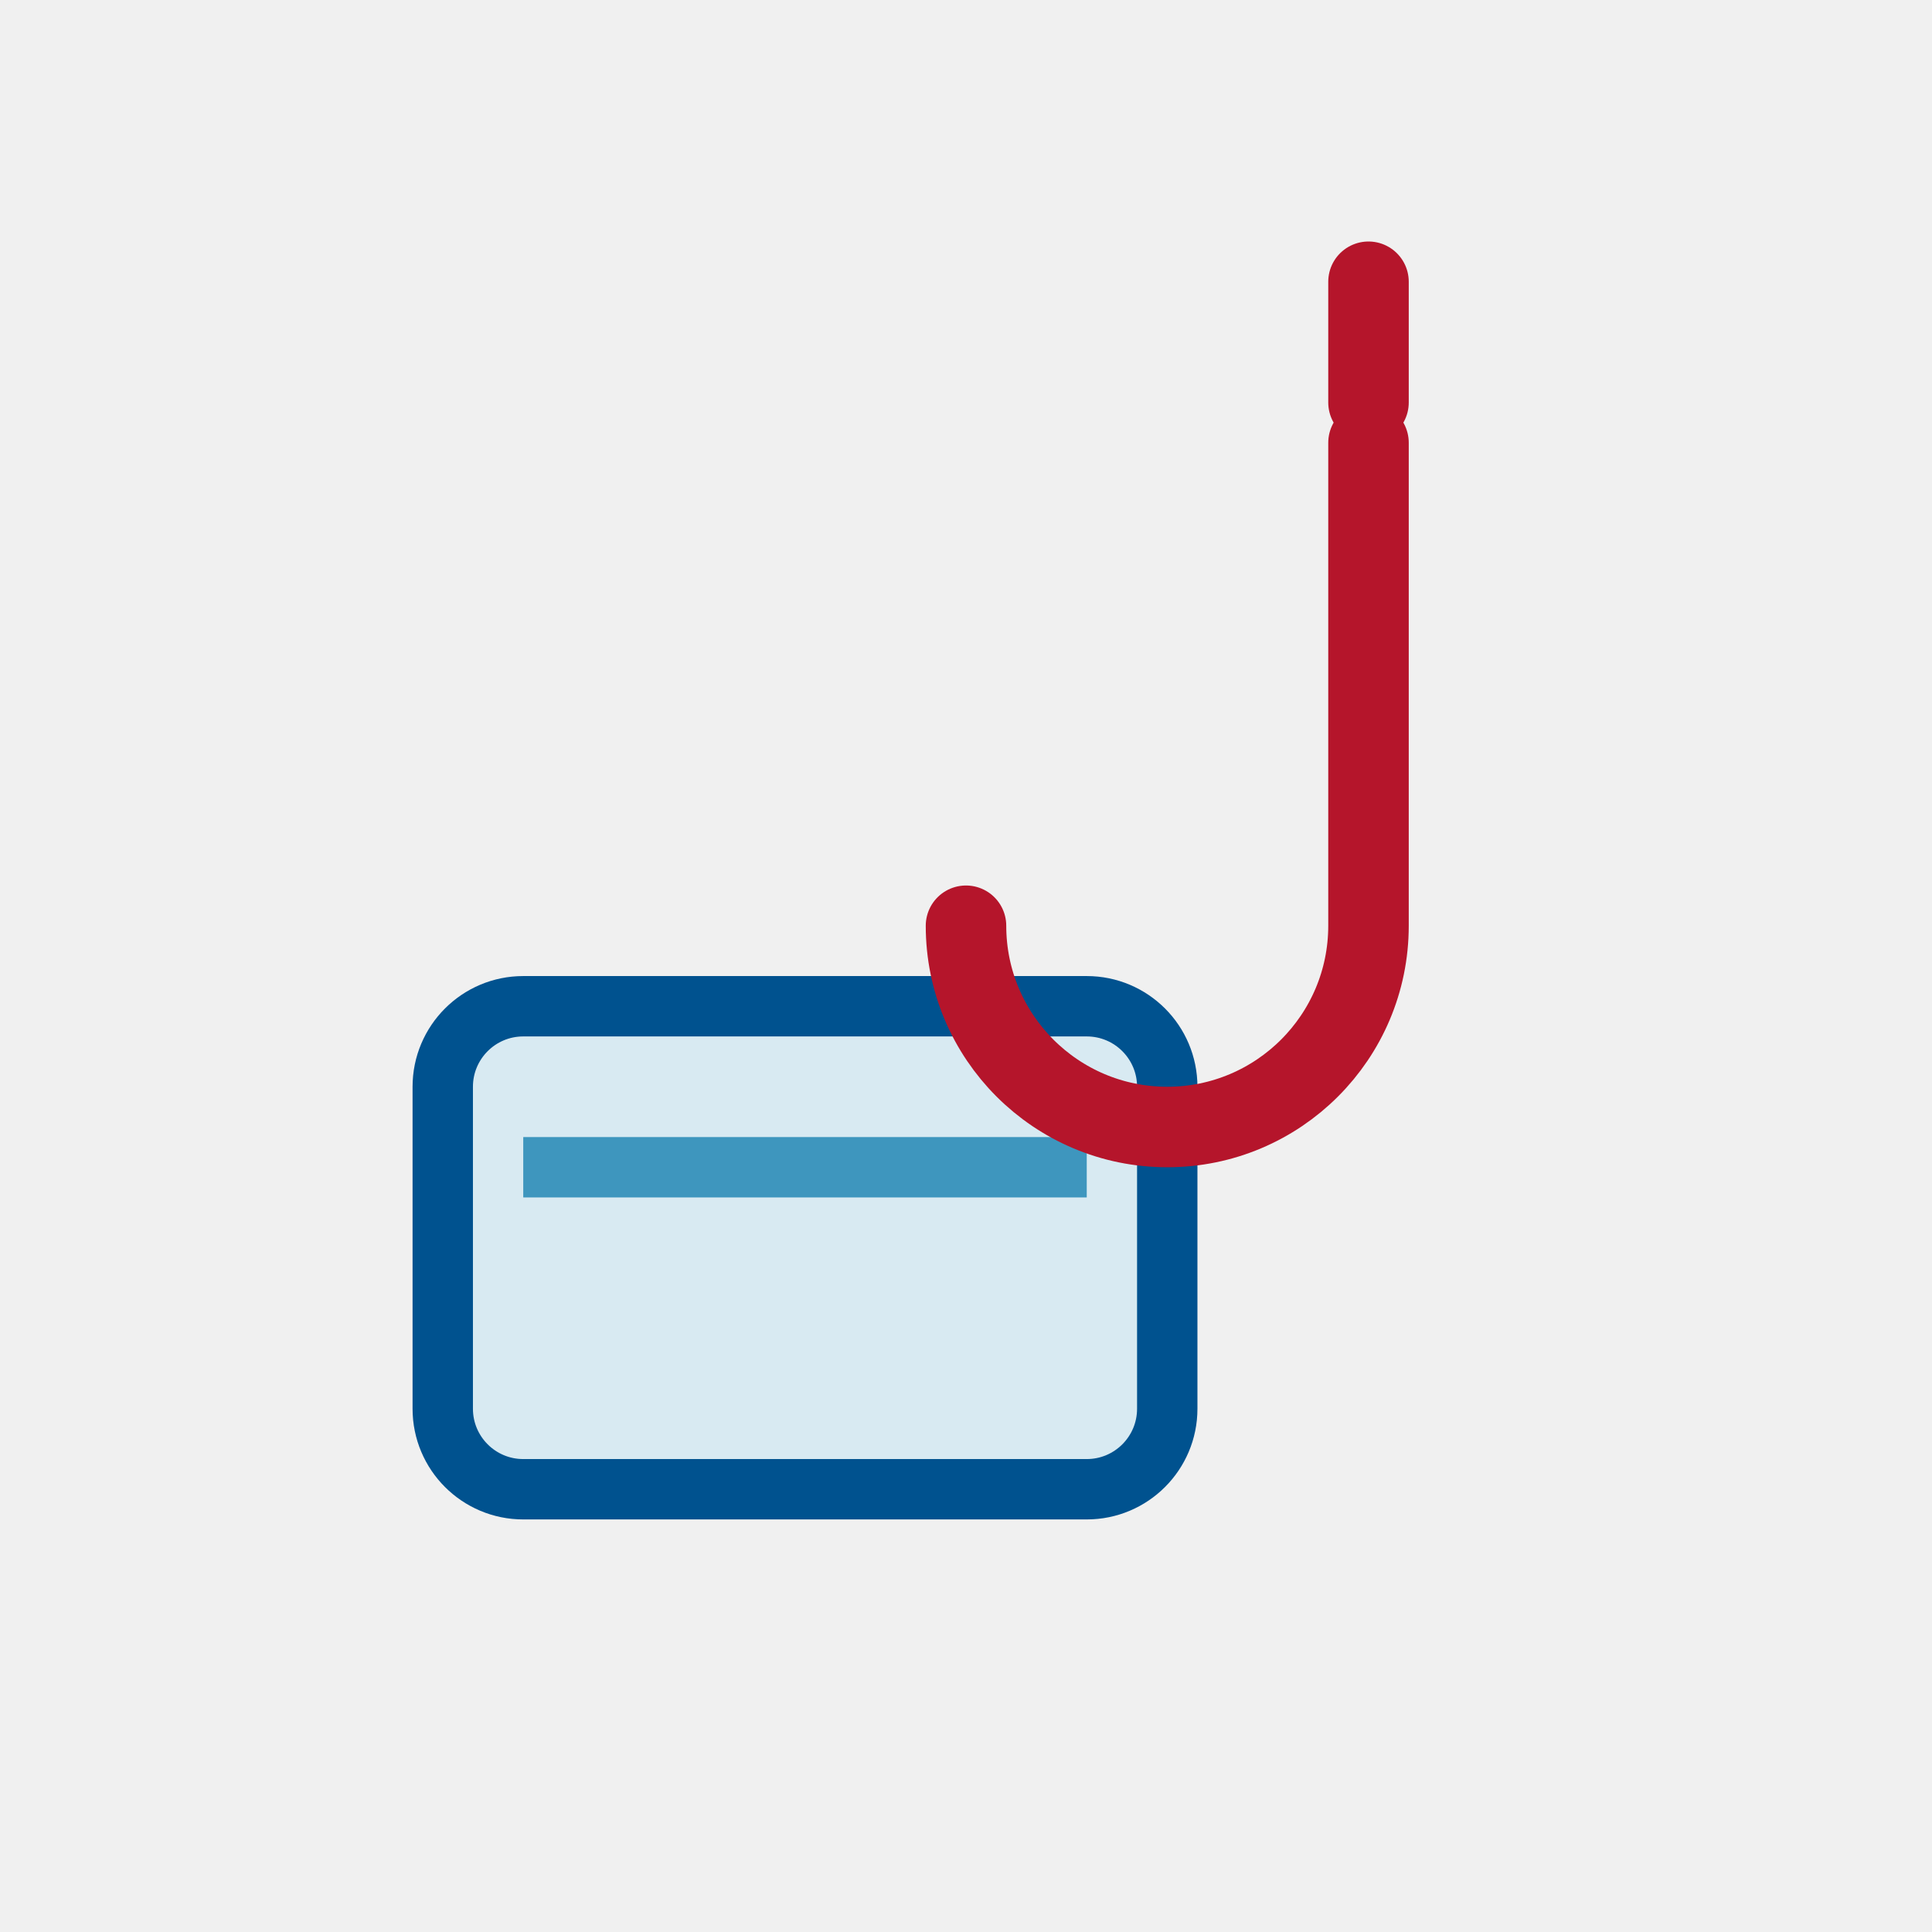
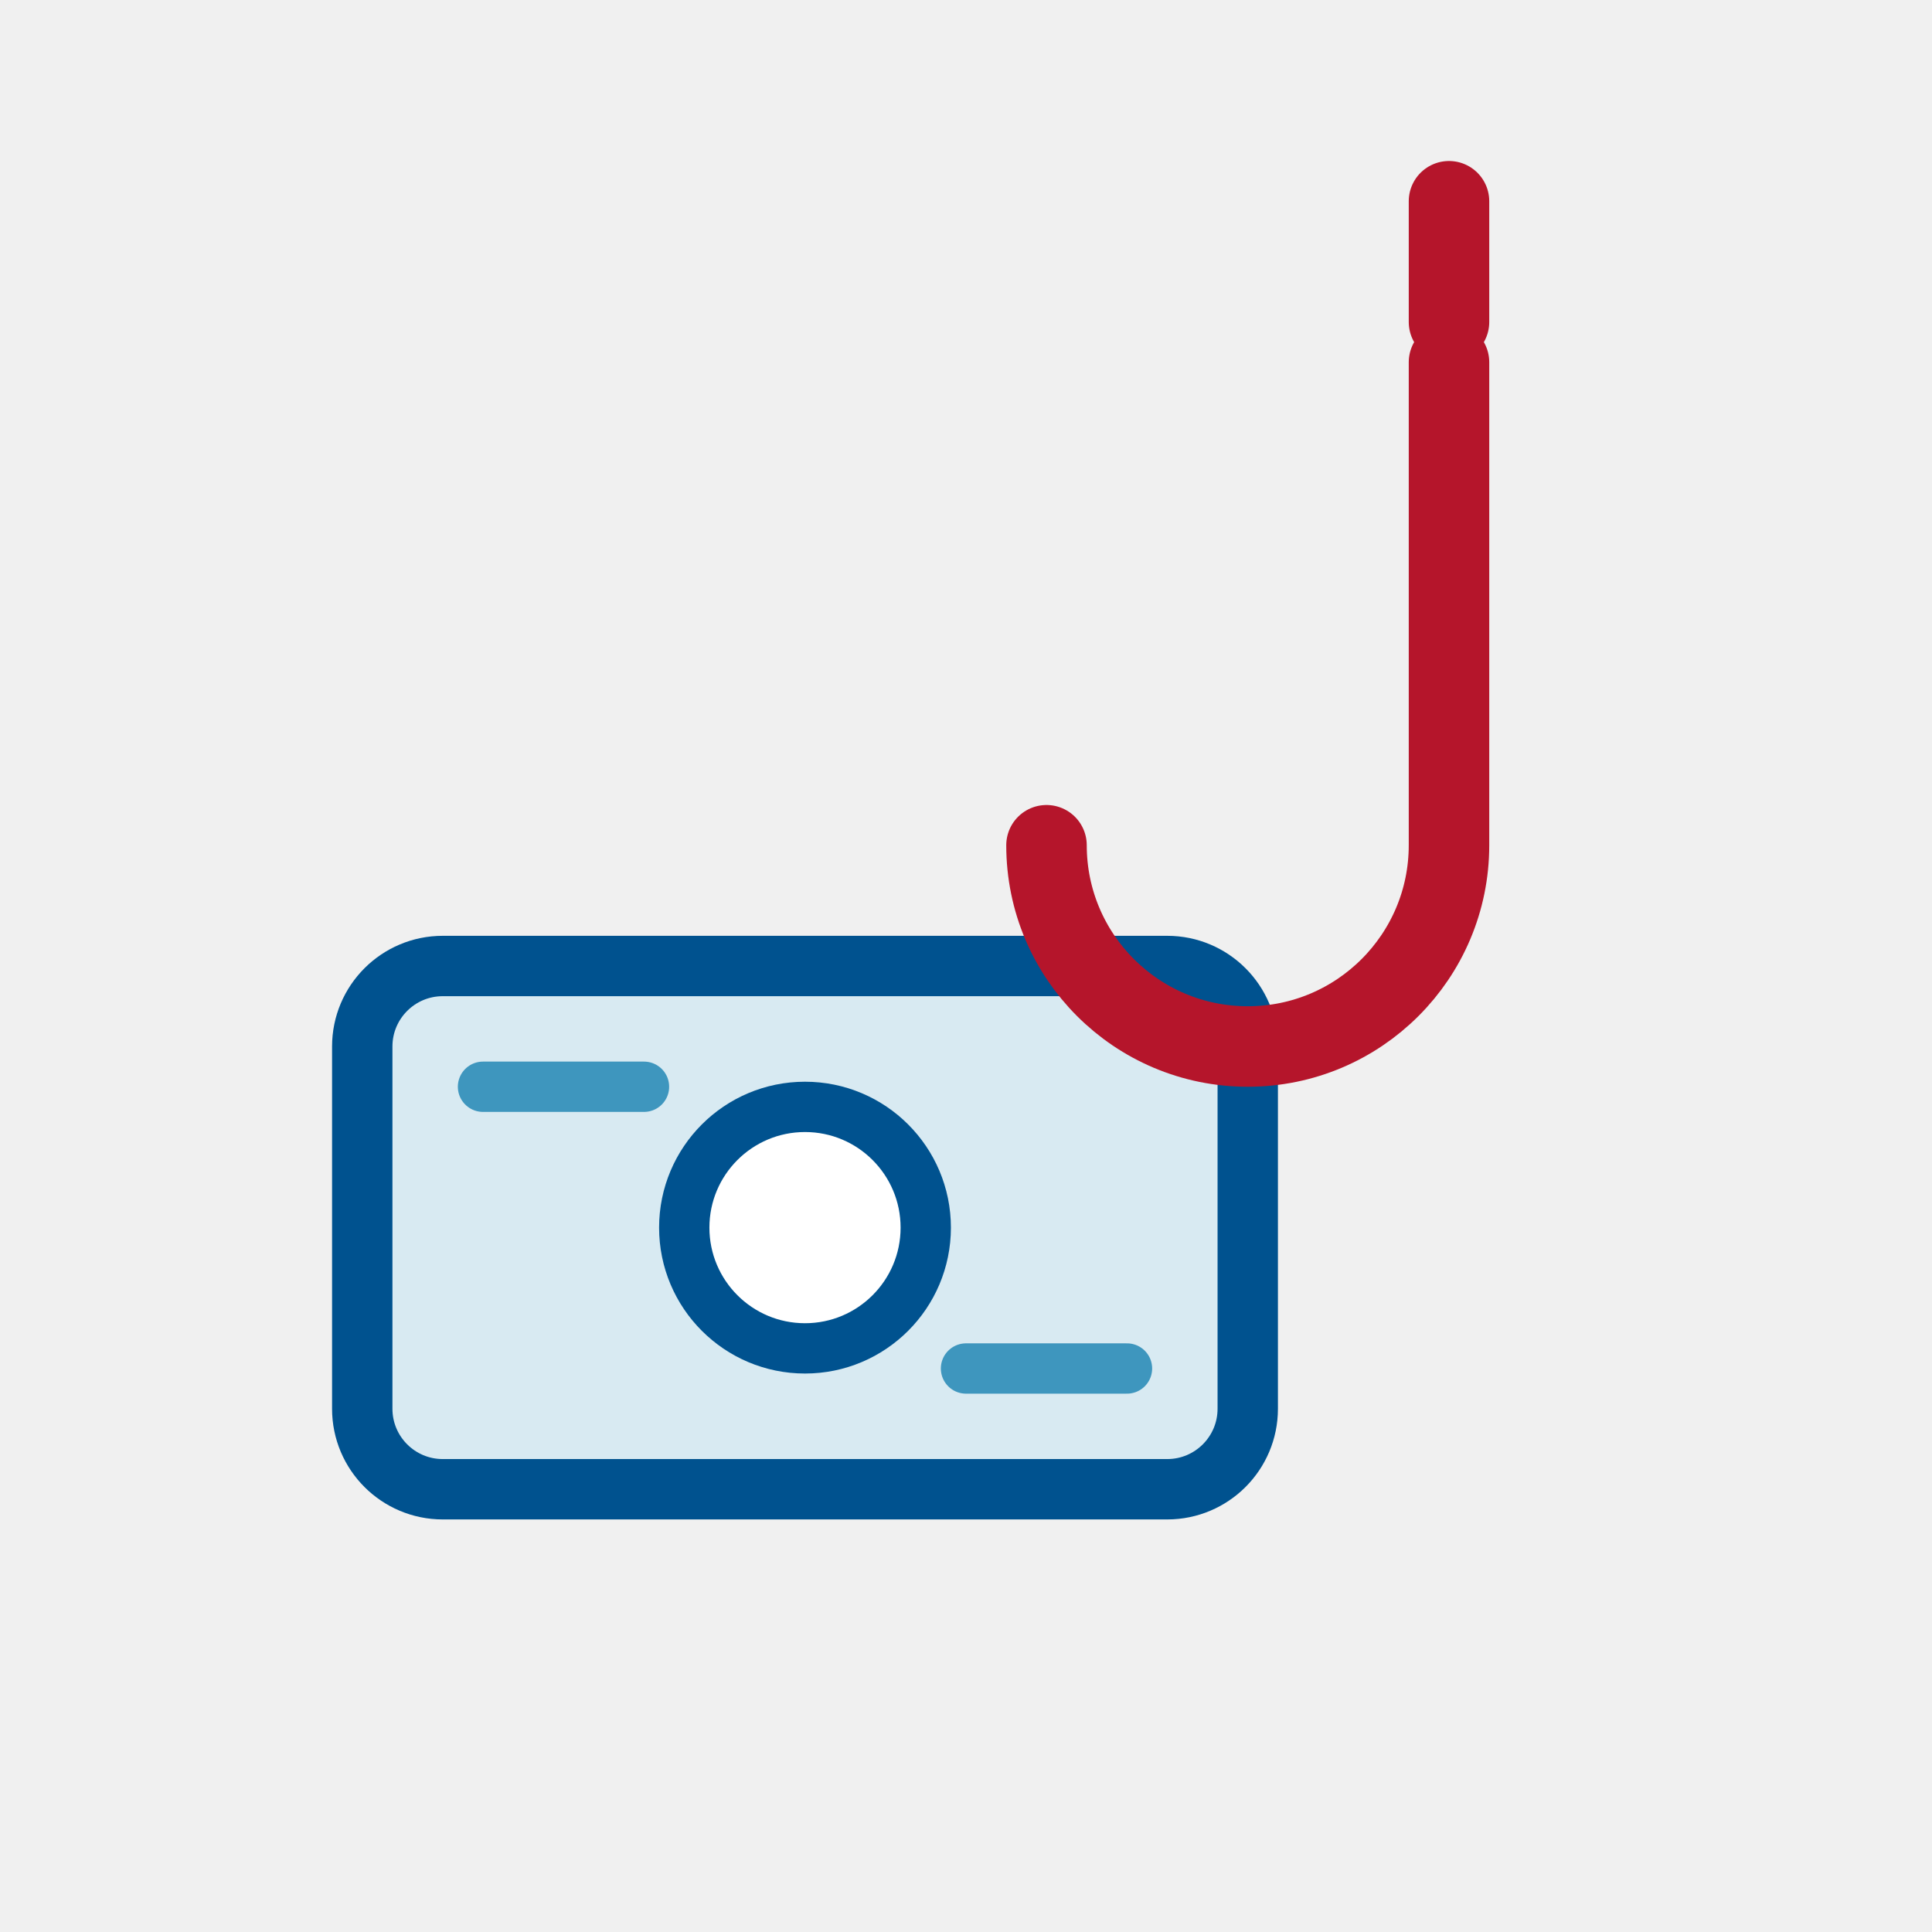
<svg xmlns="http://www.w3.org/2000/svg" viewBox="0 0 96 96" width="96" height="96" role="img" aria-label="Betrug">
-   <rect x="22" y="50" width="36" height="24" rx="4" fill="#D8EAF2" stroke="#00528f" stroke-width="3" />
-   <line x1="26" y1="58" x2="54" y2="58" stroke="#3e96be" stroke-width="3" />
-   <path d="M68 22 v24 a10 10 0 0 1 -20 0" fill="none" stroke="#B5152B" stroke-width="4" stroke-linecap="round" />
-   <line x1="68" y1="20" x2="68" y2="14" stroke="#B5152B" stroke-width="4" stroke-linecap="round" />
+   <rect x="18" y="48" width="44" height="26" rx="4" fill="#D8EAF2" stroke="#00528f" stroke-width="3" />
+   <circle cx="40" cy="61" r="6" fill="#fff" stroke="#00528f" stroke-width="2.5" />
+   <line x1="24" y1="54" x2="32" y2="54" stroke="#3e96be" stroke-width="2.5" stroke-linecap="round" />
+   <line x1="48" y1="68" x2="56" y2="68" stroke="#3e96be" stroke-width="2.5" stroke-linecap="round" />
+   <path d="M72 18 v24 a10 10 0 0 1 -20 0" fill="none" stroke="#B5152B" stroke-width="4" stroke-linecap="round" />
+   <line x1="72" y1="16" x2="72" y2="10" stroke="#B5152B" stroke-width="4" stroke-linecap="round" />
</svg>
